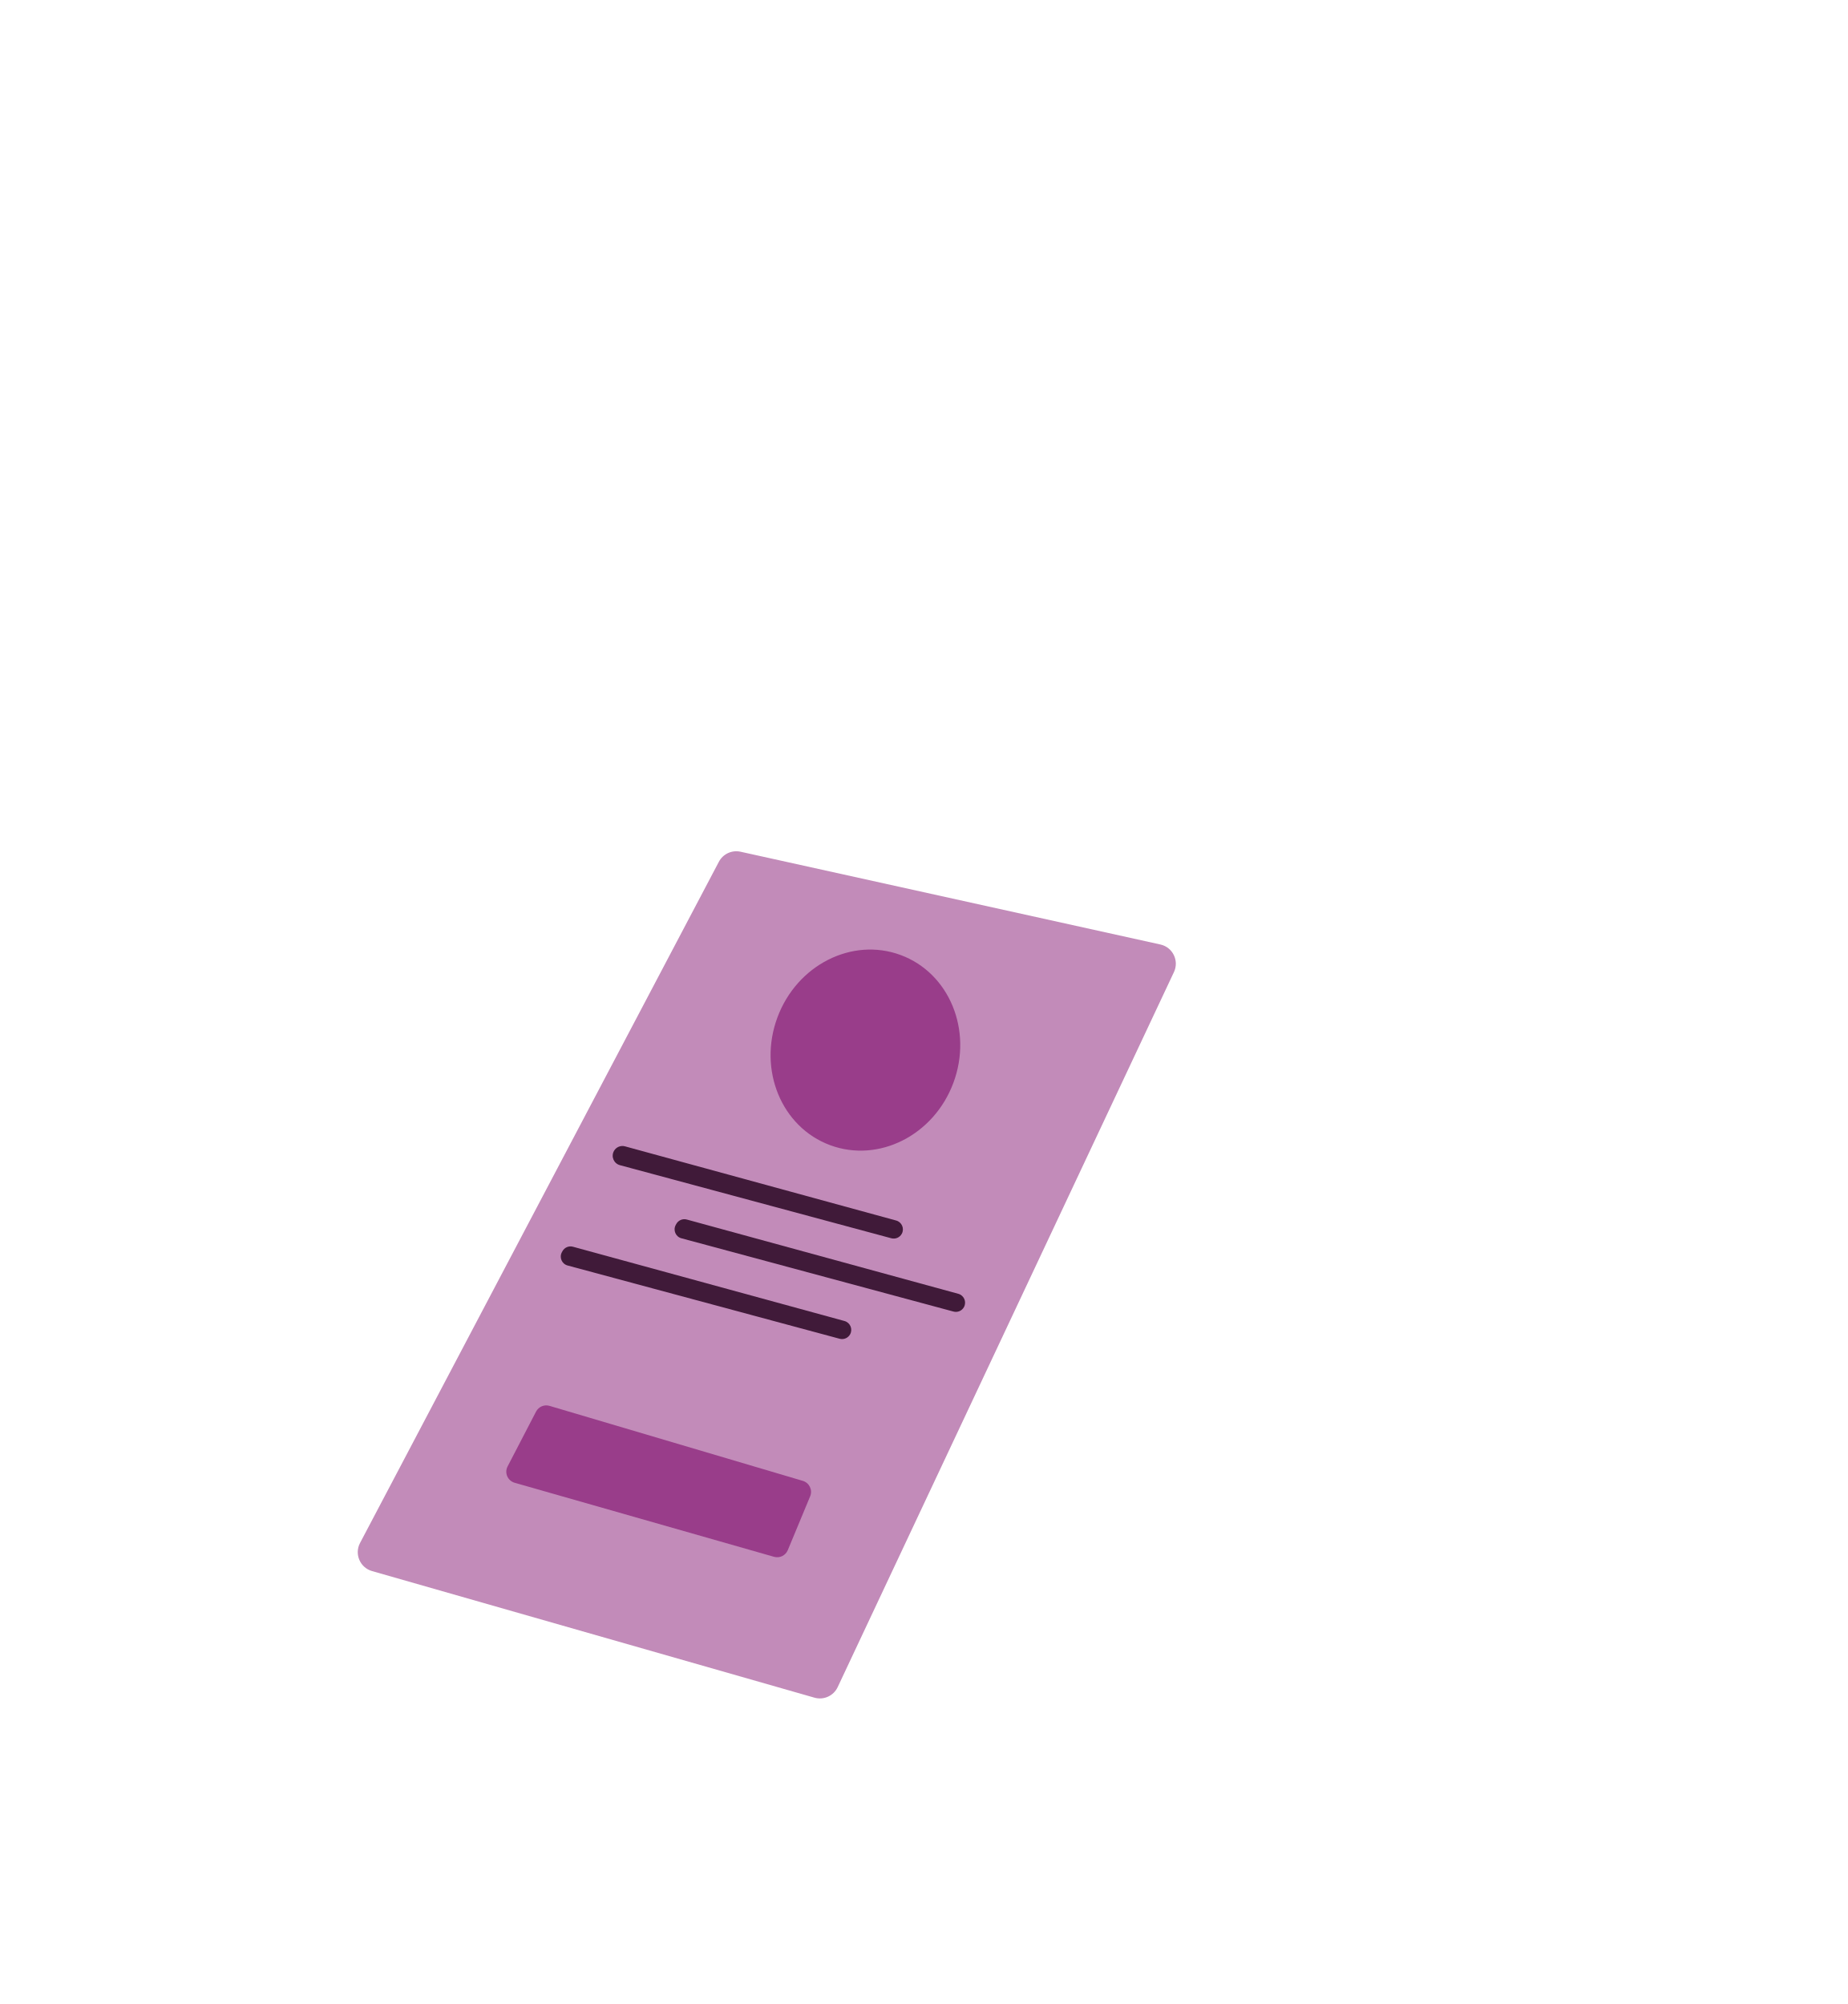
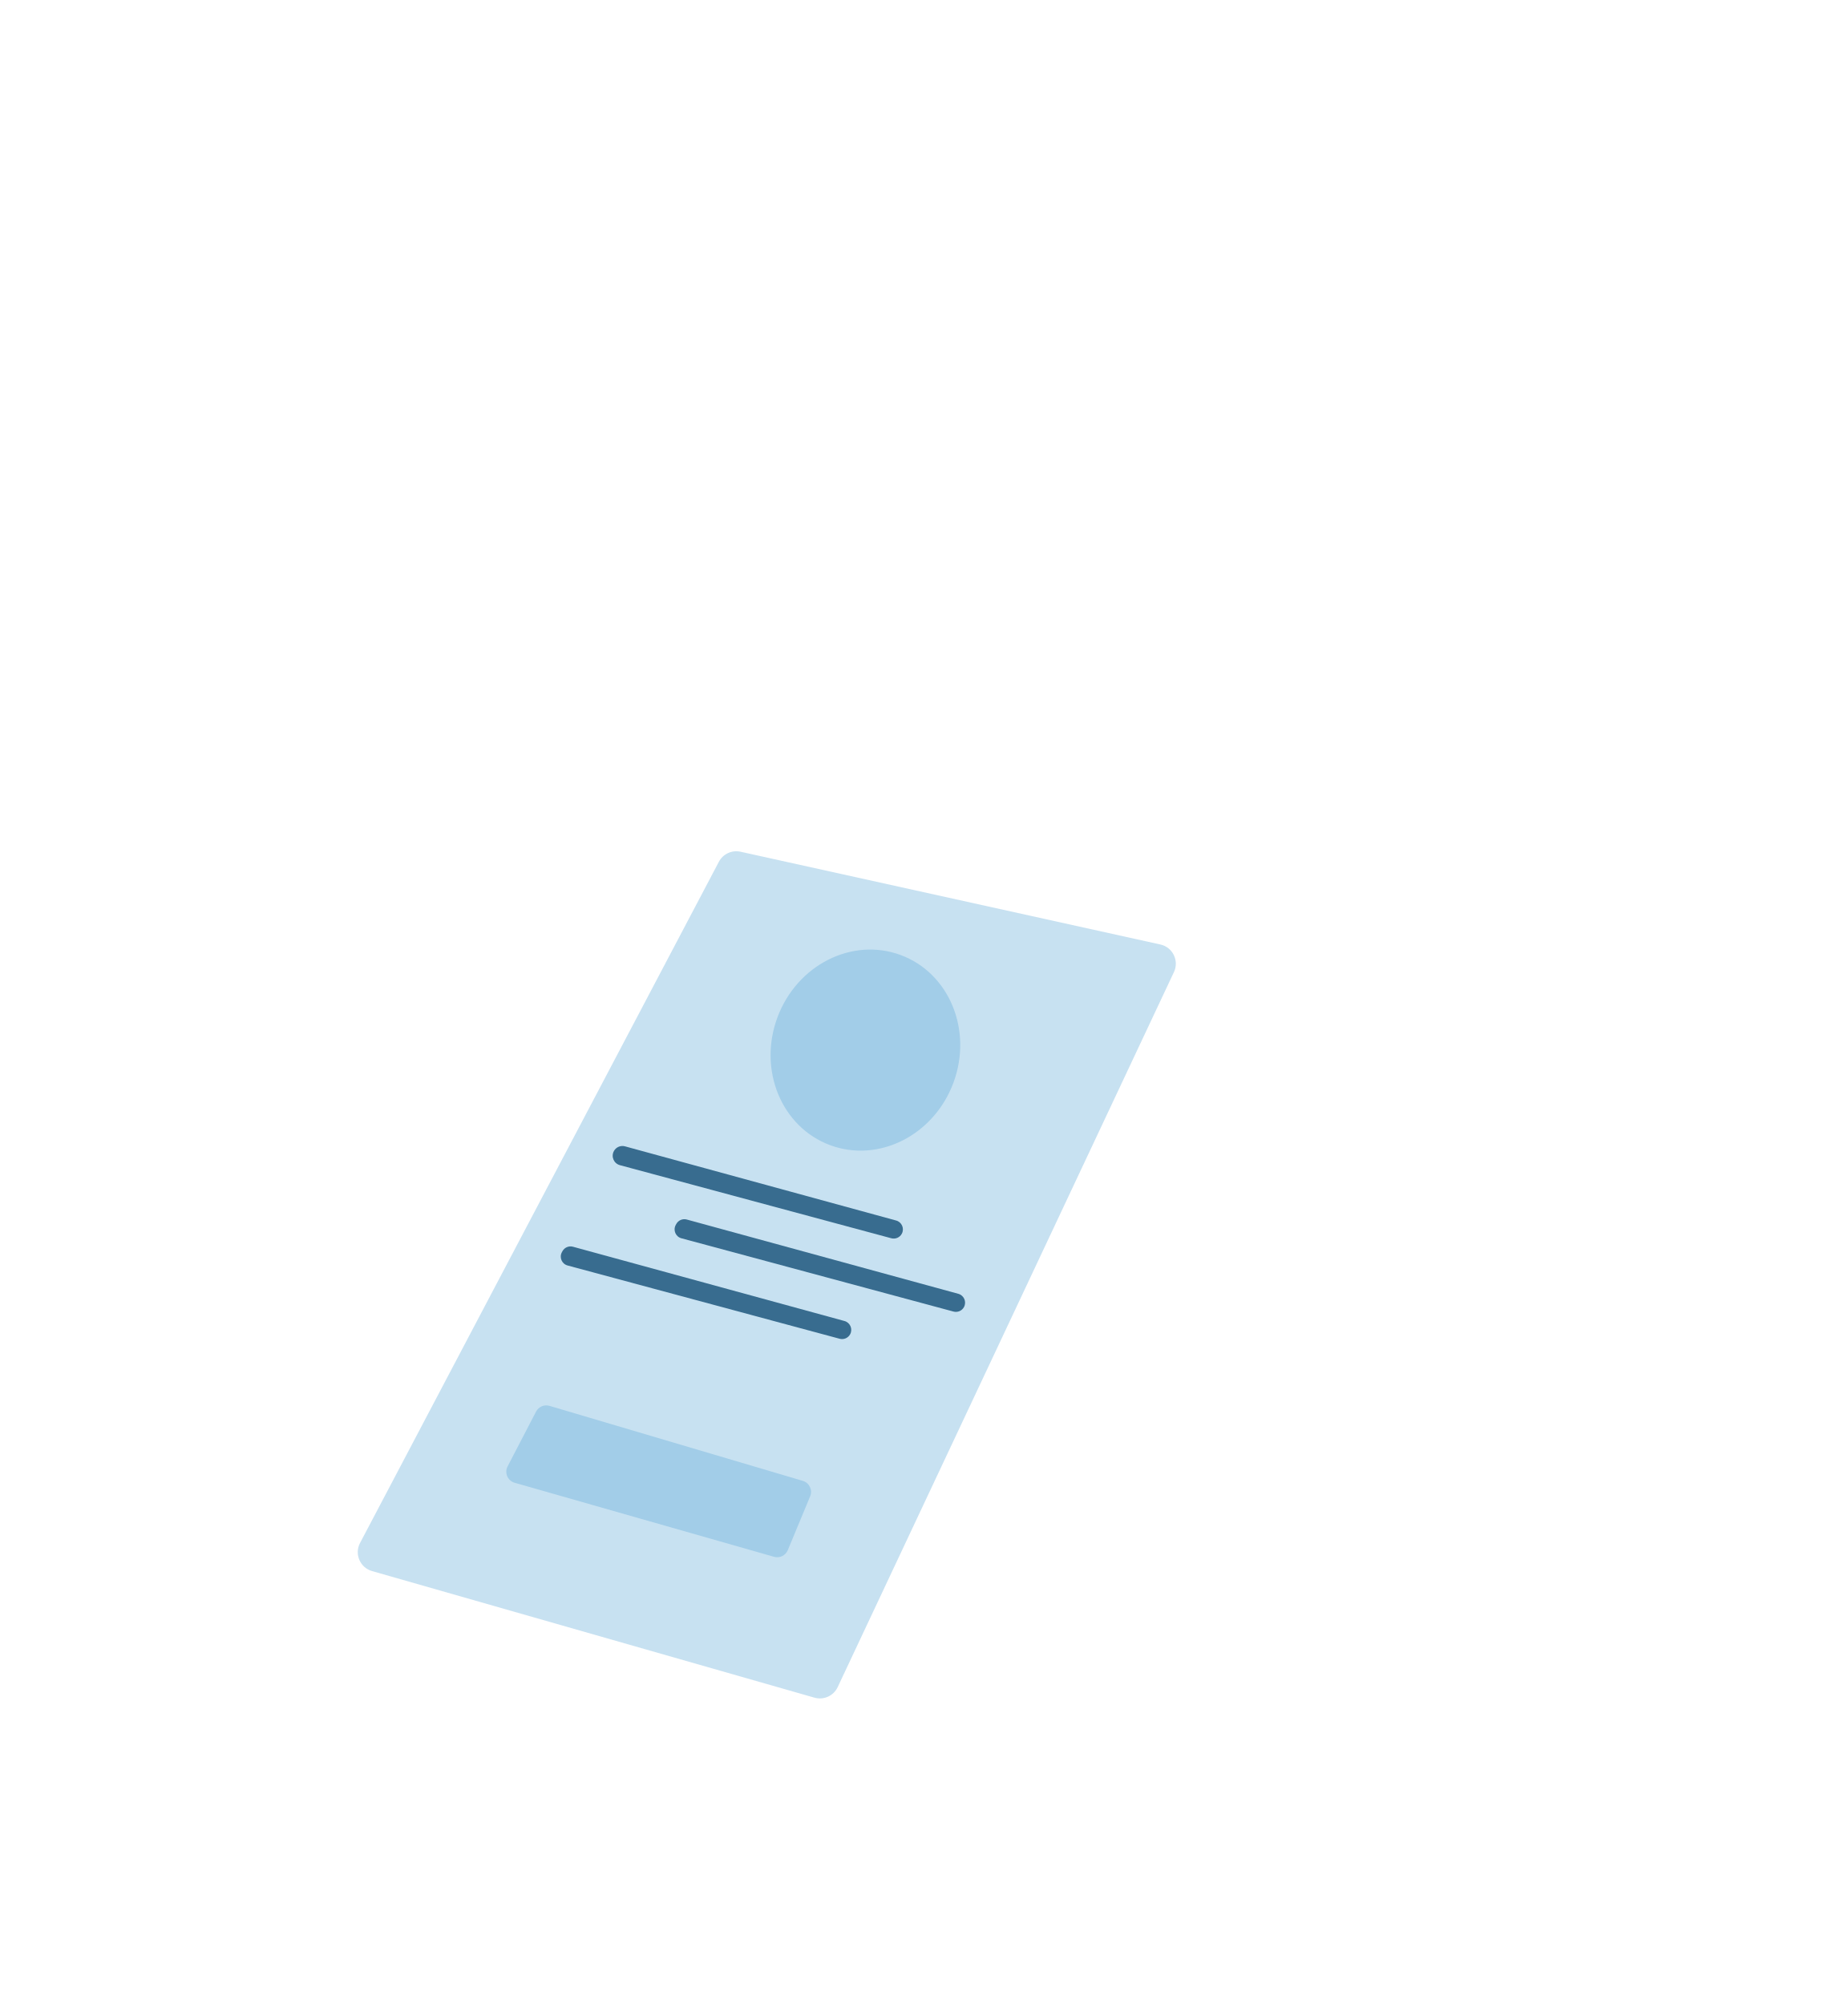
<svg xmlns="http://www.w3.org/2000/svg" width="1109" height="1203" viewBox="0 0 1109 1203" fill="none">
-   <path opacity="0.6" d="M444.47 511.29L696.46 566.98C703.85 568.61 707.82 576.68 704.6 583.53L502.77 1012.78C500.31 1018.02 494.41 1020.7 488.84 1019.11L223.29 943.11C216.09 941.05 212.6 932.89 216.09 926.26L431.47 517.32C433.95 512.61 439.27 510.15 444.46 511.29H444.47Z" fill="#993D8A" />
-   <path d="M368.47 690.97C366.63 694.3 368.4 698.46 372.07 699.45L534.97 743.33C537.46 744 540.08 742.86 541.28 740.58C542.93 737.46 541.27 733.61 537.86 732.67L375.13 688.15C372.52 687.44 369.77 688.6 368.46 690.97H368.47Z" fill="#401A39" />
-   <path d="M405.91 734.74L405.58 735.34C403.85 738.48 405.52 742.41 408.98 743.34L572.29 787.33C574.78 788 577.4 786.86 578.6 784.58C580.25 781.46 578.59 777.61 575.18 776.67L412.2 732.08C409.74 731.41 407.14 732.51 405.91 734.74Z" fill="#401A39" />
-   <path d="M337.59 751.07L337.26 751.67C335.53 754.81 337.2 758.74 340.66 759.67L503.97 803.66C506.46 804.33 509.08 803.19 510.28 800.91C511.93 797.79 510.27 793.94 506.86 793L343.88 748.41C341.42 747.74 338.82 748.84 337.59 751.07Z" fill="#401A39" />
-   <path d="M321.74 847.37L304.66 880.29C302.65 884.16 304.69 888.9 308.89 890.1L464.57 934.55C467.94 935.51 471.49 933.8 472.83 930.56L486.26 898.22C487.83 894.44 485.78 890.12 481.85 888.96L329.82 843.94C326.65 843 323.26 844.44 321.74 847.38V847.37Z" fill="#993D8A" />
-   <path d="M572.238 649.977C583.934 618.46 569.768 584.134 540.596 573.309C511.424 562.483 478.294 579.257 466.598 610.774C454.902 642.291 469.068 676.617 498.24 687.443C527.412 698.269 560.542 681.495 572.238 649.977Z" fill="#993D8A" />
+   <path opacity="0.6" d="M444.47 511.29L696.46 566.98C703.85 568.61 707.82 576.68 704.6 583.53L502.77 1012.78C500.31 1018.02 494.41 1020.7 488.84 1019.11L223.29 943.11C216.09 941.05 212.6 932.89 216.09 926.26L431.47 517.32C433.95 512.61 439.27 510.15 444.46 511.29H444.47Z" fill="#A2CDE8" />
+   <path d="M368.47 690.97C366.63 694.3 368.4 698.46 372.07 699.45L534.97 743.33C537.46 744 540.08 742.86 541.28 740.58C542.93 737.46 541.27 733.61 537.86 732.67L375.13 688.15C372.52 687.44 369.77 688.6 368.46 690.97H368.47Z" fill="#386C8F" />
+   <path d="M405.91 734.74L405.58 735.34C403.85 738.48 405.52 742.41 408.98 743.34L572.29 787.33C574.78 788 577.4 786.86 578.6 784.58C580.25 781.46 578.59 777.61 575.18 776.67L412.2 732.08C409.74 731.41 407.14 732.51 405.91 734.74Z" fill="#386C8F" />
+   <path d="M337.59 751.07L337.26 751.67C335.53 754.81 337.2 758.74 340.66 759.67L503.97 803.66C506.46 804.33 509.08 803.19 510.28 800.91C511.93 797.79 510.27 793.94 506.86 793L343.88 748.41C341.42 747.74 338.82 748.84 337.59 751.07Z" fill="#386C8F" />
+   <path d="M321.74 847.37L304.66 880.29C302.65 884.16 304.69 888.9 308.89 890.1L464.57 934.55C467.94 935.51 471.49 933.8 472.83 930.56L486.26 898.22C487.83 894.44 485.78 890.12 481.85 888.96L329.82 843.94C326.65 843 323.26 844.44 321.74 847.38V847.37Z" fill="#A2CDE8" />
+   <path d="M572.238 649.977C583.934 618.46 569.768 584.134 540.596 573.309C511.424 562.483 478.294 579.257 466.598 610.774C454.902 642.291 469.068 676.617 498.24 687.443C527.412 698.269 560.542 681.495 572.238 649.977Z" fill="#A2CDE8" />
</svg>
